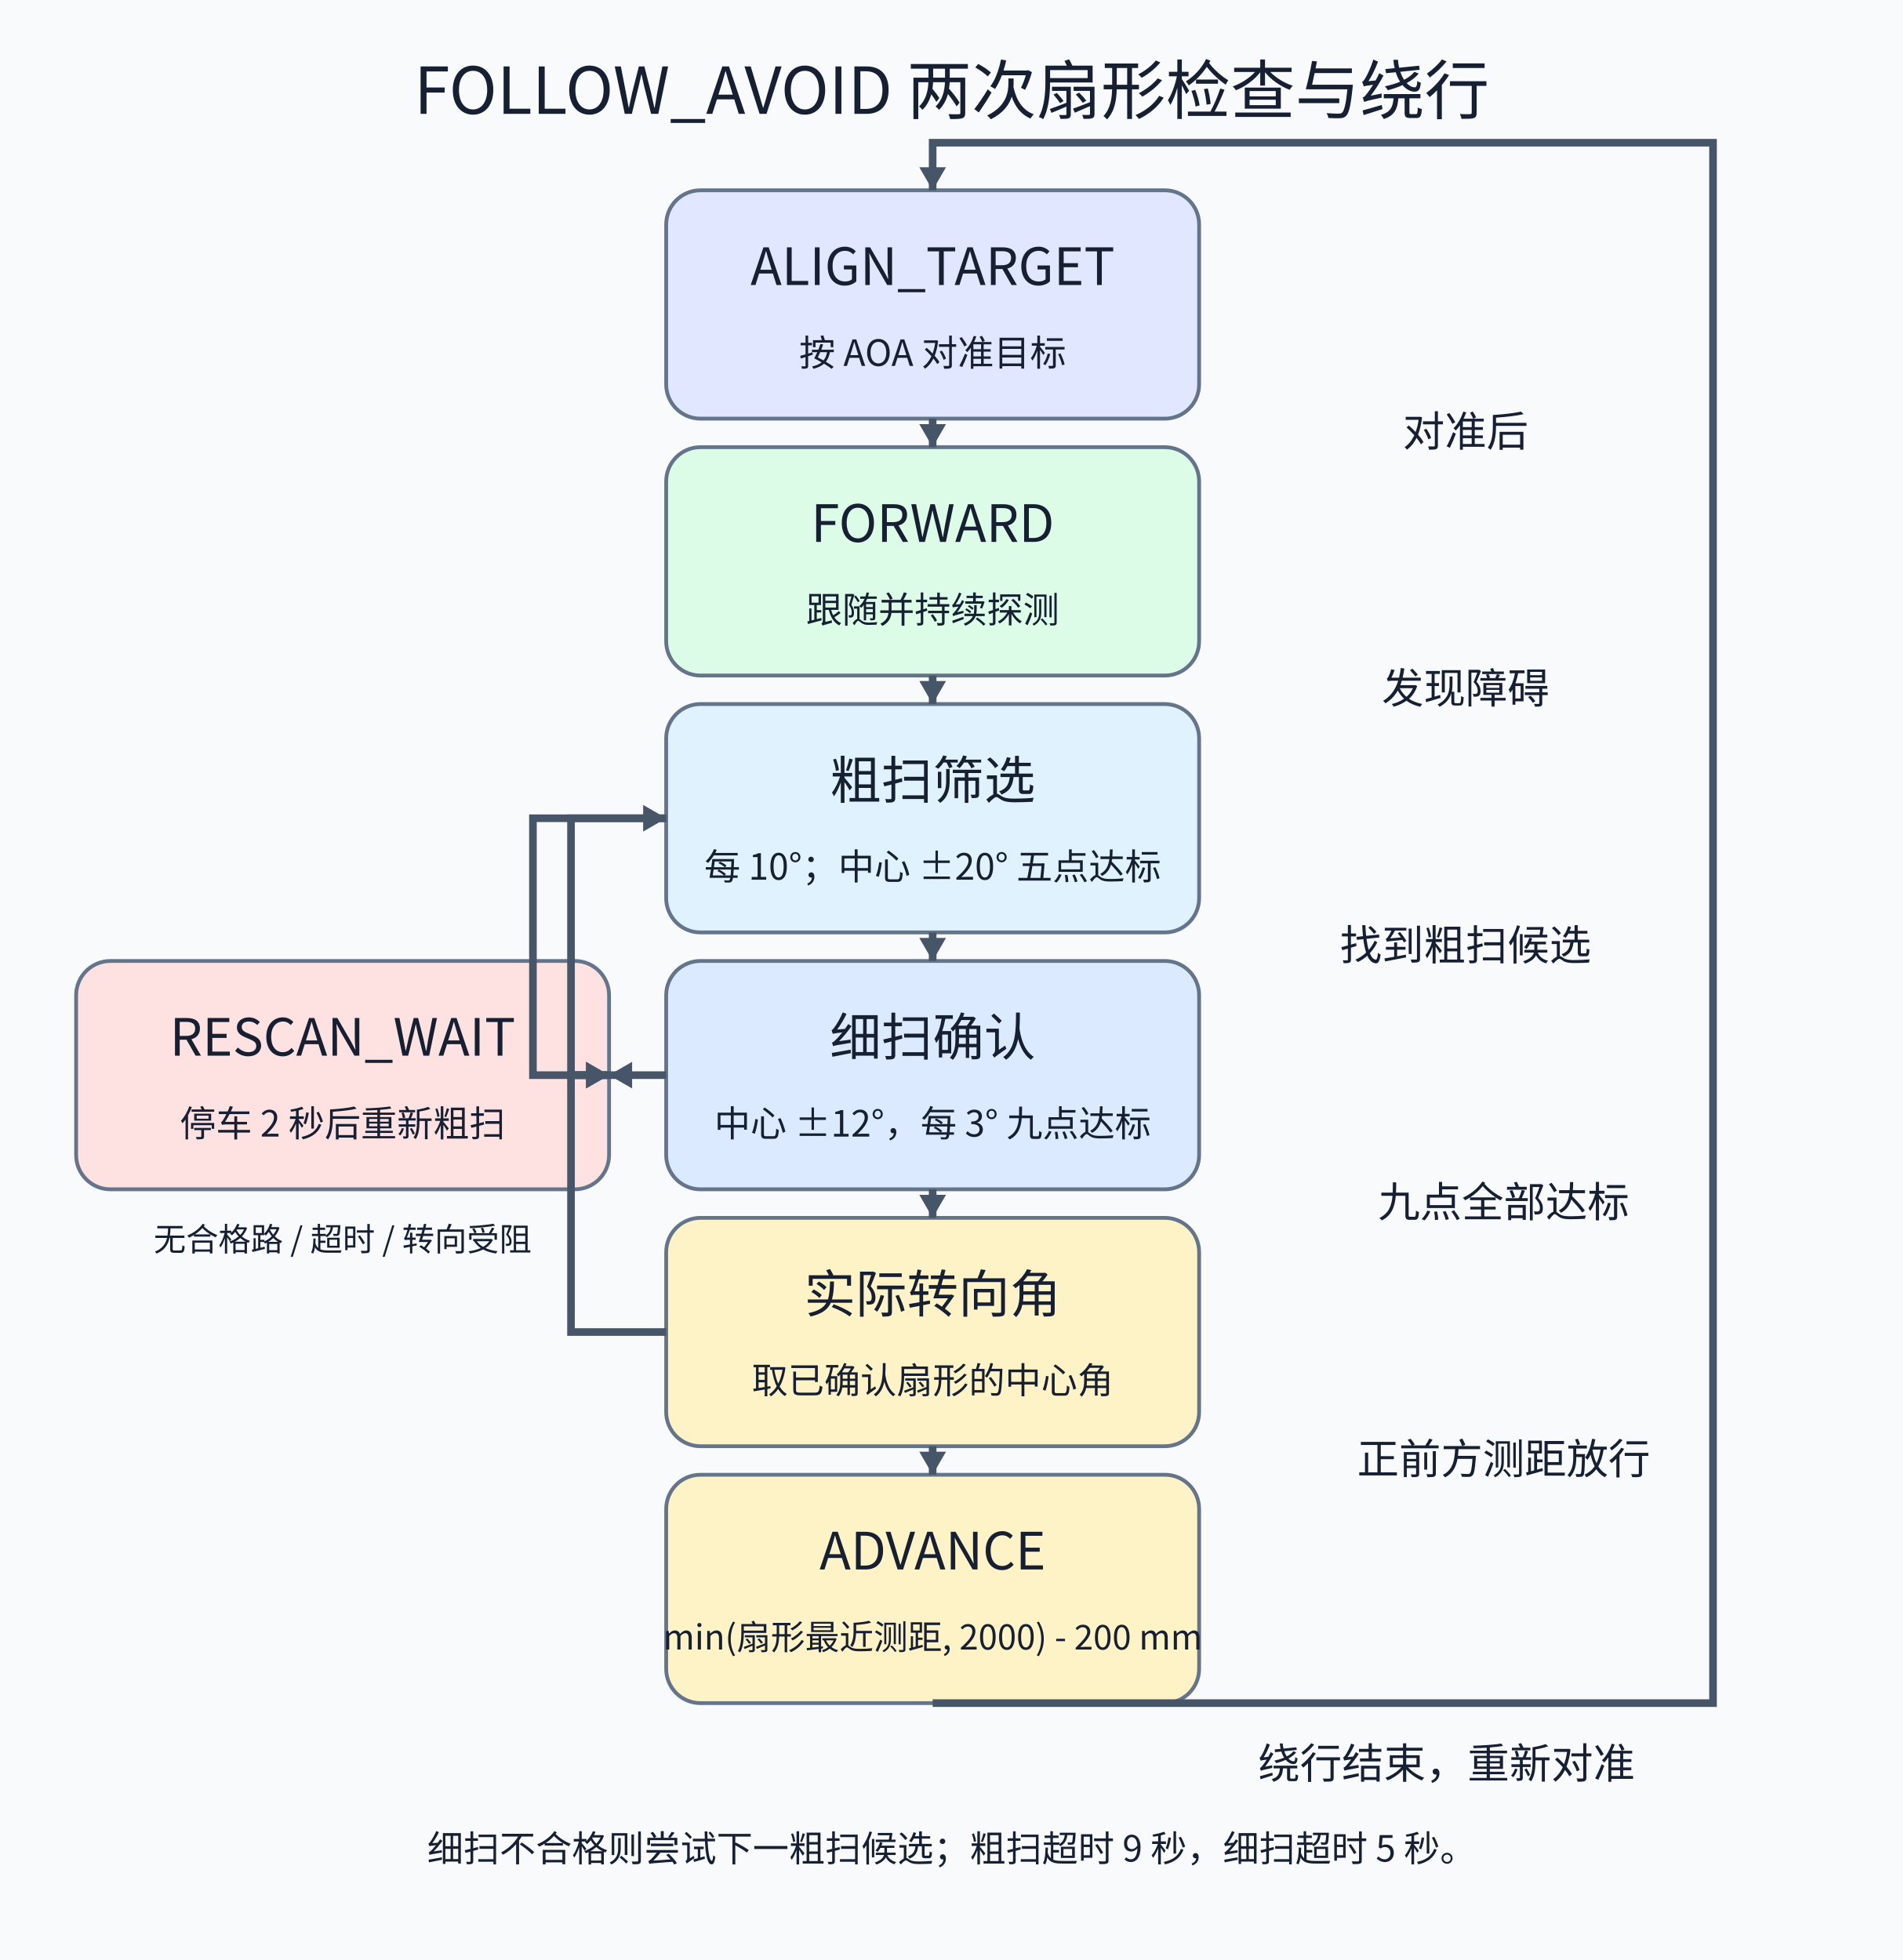
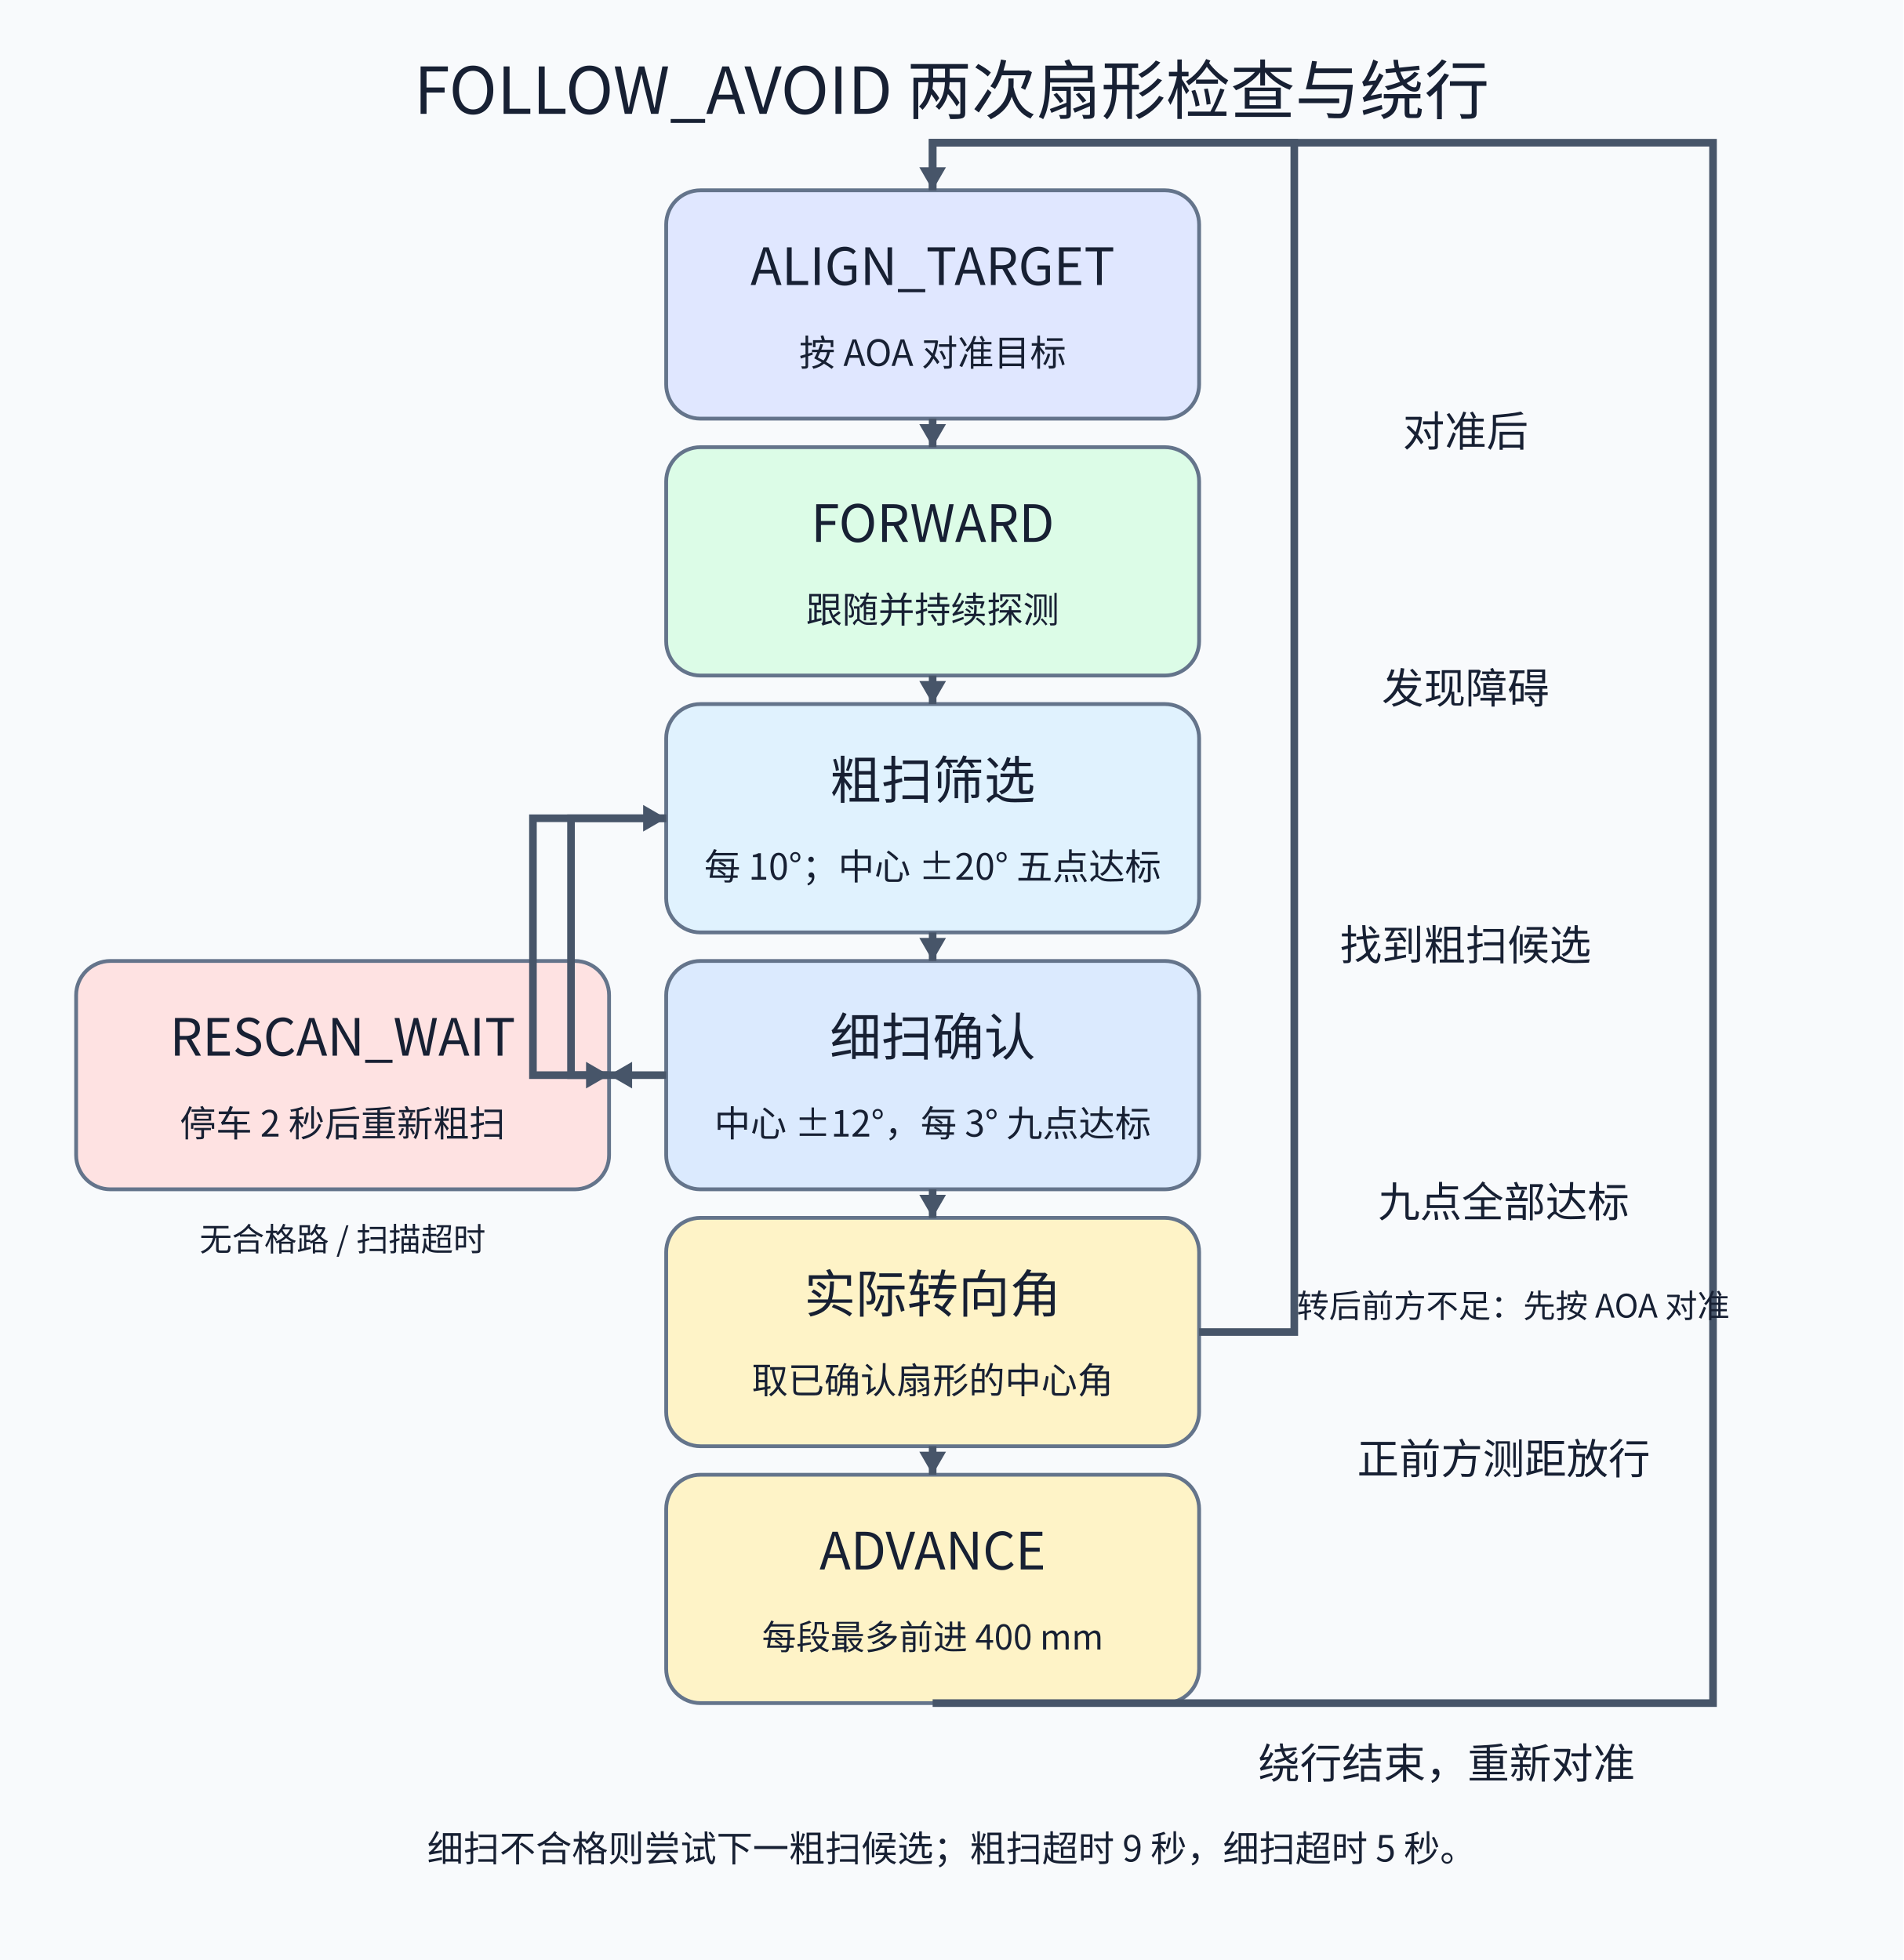
<svg xmlns="http://www.w3.org/2000/svg" width="1000" height="1030">
  <rect width="100%" height="100%" fill="#f8fafc" />
  <text x="500" y="45" text-anchor="middle" dominant-baseline="central" font-family="Noto Sans CJK SC" font-size="34" fill="#172033">FOLLOW_AVOID 两次扇形检查与绕行</text>
  <rect x="350" y="100" width="280" height="120" rx="18" fill="#e0e7ff" stroke="#64748b" stroke-width="2" />
  <text x="490" y="138" text-anchor="middle" dominant-baseline="central" font-family="Noto Sans CJK SC" font-size="27" fill="#172033">ALIGN_TARGET</text>
  <text x="490" y="184" text-anchor="middle" dominant-baseline="central" font-family="Noto Sans CJK SC" font-size="19" fill="#172033">按 AOA 对准目标</text>
  <rect x="350" y="235" width="280" height="120" rx="18" fill="#dcfce7" stroke="#64748b" stroke-width="2" />
  <text x="490" y="273" text-anchor="middle" dominant-baseline="central" font-family="Noto Sans CJK SC" font-size="27" fill="#172033">FORWARD</text>
  <text x="490" y="319" text-anchor="middle" dominant-baseline="central" font-family="Noto Sans CJK SC" font-size="19" fill="#172033">跟随并持续探测</text>
  <rect x="350" y="370" width="280" height="120" rx="18" fill="#e0f2fe" stroke="#64748b" stroke-width="2" />
  <text x="490" y="408" text-anchor="middle" dominant-baseline="central" font-family="Noto Sans CJK SC" font-size="27" fill="#172033">粗扫筛选</text>
  <text x="490" y="454" text-anchor="middle" dominant-baseline="central" font-family="Noto Sans CJK SC" font-size="19" fill="#172033">每 10°；中心 ±20° 五点达标</text>
  <rect x="350" y="505" width="280" height="120" rx="18" fill="#dbeafe" stroke="#64748b" stroke-width="2" />
  <text x="490" y="543" text-anchor="middle" dominant-baseline="central" font-family="Noto Sans CJK SC" font-size="27" fill="#172033">细扫确认</text>
  <text x="490" y="589" text-anchor="middle" dominant-baseline="central" font-family="Noto Sans CJK SC" font-size="19" fill="#172033">中心 ±12°，每 3° 九点达标</text>
  <rect x="350" y="640" width="280" height="120" rx="18" fill="#fef3c7" stroke="#64748b" stroke-width="2" />
  <text x="490" y="678" text-anchor="middle" dominant-baseline="central" font-family="Noto Sans CJK SC" font-size="27" fill="#172033">实际转向角</text>
  <text x="490" y="724" text-anchor="middle" dominant-baseline="central" font-family="Noto Sans CJK SC" font-size="19" fill="#172033">取已确认扇形的中心角</text>
  <rect x="350" y="775" width="280" height="120" rx="18" fill="#fef3c7" stroke="#64748b" stroke-width="2" />
  <text x="490" y="813" text-anchor="middle" dominant-baseline="central" font-family="Noto Sans CJK SC" font-size="27" fill="#172033">ADVANCE</text>
-   <text x="490" y="859" text-anchor="middle" dominant-baseline="central" font-family="Noto Sans CJK SC" font-size="18" fill="#172033">min(扇形最近测距, 2000) - 200 mm</text>
+   <text x="490" y="859" text-anchor="middle" dominant-baseline="central" font-family="Noto Sans CJK SC" font-size="18" fill="#172033">每段最多前进 400 mm</text>
  <rect x="40" y="505" width="280" height="120" rx="18" fill="#fee2e2" stroke="#64748b" stroke-width="2" />
  <text x="180" y="543" text-anchor="middle" dominant-baseline="central" font-family="Noto Sans CJK SC" font-size="27" fill="#172033">RESCAN_WAIT</text>
  <text x="180" y="589" text-anchor="middle" dominant-baseline="central" font-family="Noto Sans CJK SC" font-size="19" fill="#172033">停车 2 秒后重新粗扫</text>
  <polyline points="490,220 490,235" fill="none" stroke="#475569" stroke-width="4" />
  <polygon points="490.0,235.0 483.0,222.9 497.0,222.9" fill="#475569" />
  <polyline points="490,355 490,370" fill="none" stroke="#475569" stroke-width="4" />
  <polygon points="490.0,370.0 483.0,357.9 497.0,357.9" fill="#475569" />
  <polyline points="490,490 490,505" fill="none" stroke="#475569" stroke-width="4" />
  <polygon points="490.0,505.0 483.0,492.9 497.0,492.9" fill="#475569" />
  <polyline points="490,625 490,640" fill="none" stroke="#475569" stroke-width="4" />
  <polygon points="490.0,640.0 483.0,627.9 497.0,627.9" fill="#475569" />
  <polyline points="490,760 490,775" fill="none" stroke="#475569" stroke-width="4" />
  <polygon points="490.0,775.0 483.0,762.9 497.0,762.9" fill="#475569" />
  <polyline points="490,895 900,895 900,75 490,75 490,100" fill="none" stroke="#475569" stroke-width="4" />
  <polygon points="490.0,100.0 483.0,87.9 497.0,87.9" fill="#475569" />
  <polyline points="350,430 300,430 300,565 320,565" fill="none" stroke="#475569" stroke-width="4" />
  <polygon points="320.0,565.0 307.9,572.0 307.9,558.0" fill="#475569" />
  <polyline points="350,565 320,565" fill="none" stroke="#475569" stroke-width="4" />
  <polygon points="320.0,565.0 332.1,558.0 332.1,572.0" fill="#475569" />
-   <polyline points="350,700 300,700 300,565 320,565" fill="none" stroke="#475569" stroke-width="4" />
-   <polygon points="320.0,565.0 307.9,572.0 307.9,558.0" fill="#475569" />
+   <polyline points="630,700 680,700 680,75 490,75 490,100" fill="none" stroke="#475569" stroke-width="4" />
  <polyline points="320,565 280,565 280,430 350,430" fill="none" stroke="#475569" stroke-width="4" />
  <polygon points="350.0,430.0 337.9,437.0 337.9,423.0" fill="#475569" />
  <text x="770" y="225" text-anchor="middle" dominant-baseline="central" font-family="Noto Sans CJK SC" font-size="22" fill="#172033">对准后</text>
  <text x="770" y="360" text-anchor="middle" dominant-baseline="central" font-family="Noto Sans CJK SC" font-size="22" fill="#172033">发现障碍</text>
  <text x="770" y="495" text-anchor="middle" dominant-baseline="central" font-family="Noto Sans CJK SC" font-size="22" fill="#172033">找到粗扫候选</text>
  <text x="790" y="630" text-anchor="middle" dominant-baseline="central" font-family="Noto Sans CJK SC" font-size="22" fill="#172033">九点全部达标</text>
  <text x="790" y="765" text-anchor="middle" dominant-baseline="central" font-family="Noto Sans CJK SC" font-size="22" fill="#172033">正前方测距放行</text>
  <text x="760" y="925" text-anchor="middle" dominant-baseline="central" font-family="Noto Sans CJK SC" font-size="22" fill="#172033">绕行结束，重新对准</text>
-   <text x="180" y="650" text-anchor="middle" dominant-baseline="central" font-family="Noto Sans CJK SC" font-size="17" fill="#172033">无合格路 / 超时 / 转向受阻</text>
+   <text x="180" y="650" text-anchor="middle" dominant-baseline="central" font-family="Noto Sans CJK SC" font-size="17" fill="#172033">无合格路 / 扫描超时</text>
+   <text x="795" y="685" text-anchor="middle" dominant-baseline="central" font-family="Noto Sans CJK SC" font-size="17" fill="#172033">转后前方不足：先按 AOA 对准</text>
  <text x="500" y="970" text-anchor="middle" dominant-baseline="central" font-family="Noto Sans CJK SC" font-size="19" fill="#172033">细扫不合格则尝试下一粗扫候选；粗扫超时 9 秒，细扫超时 5 秒。</text>
</svg>
